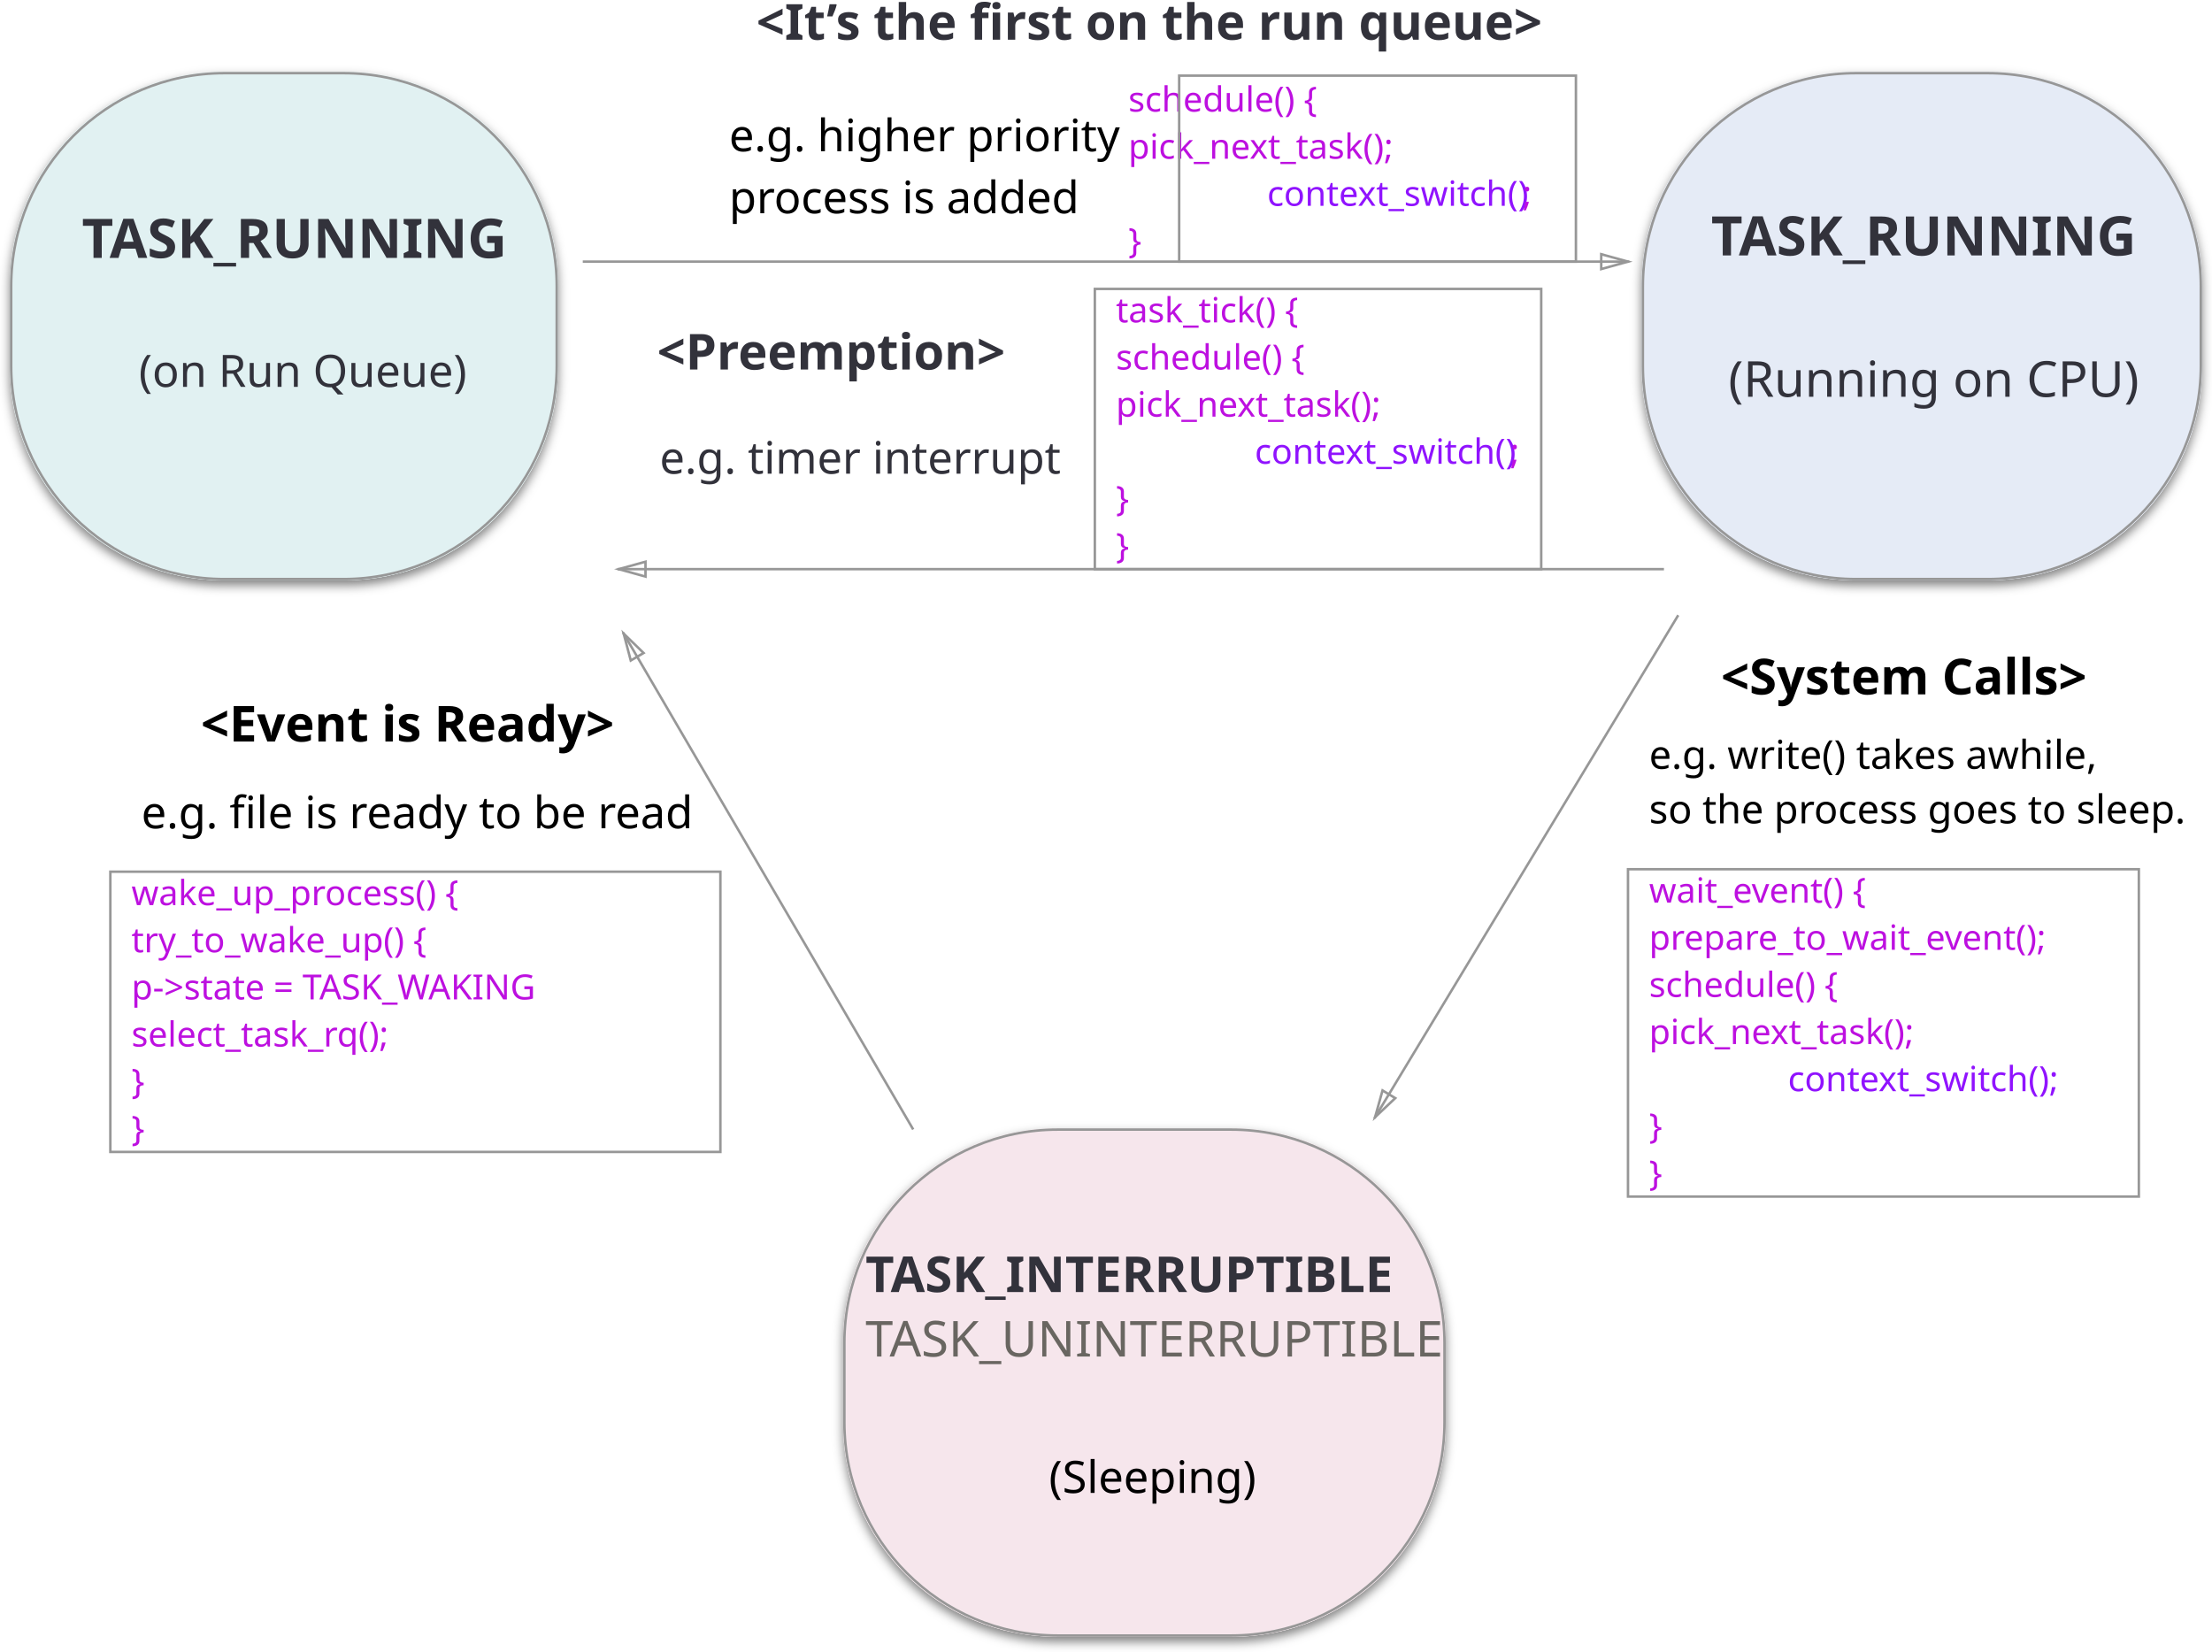
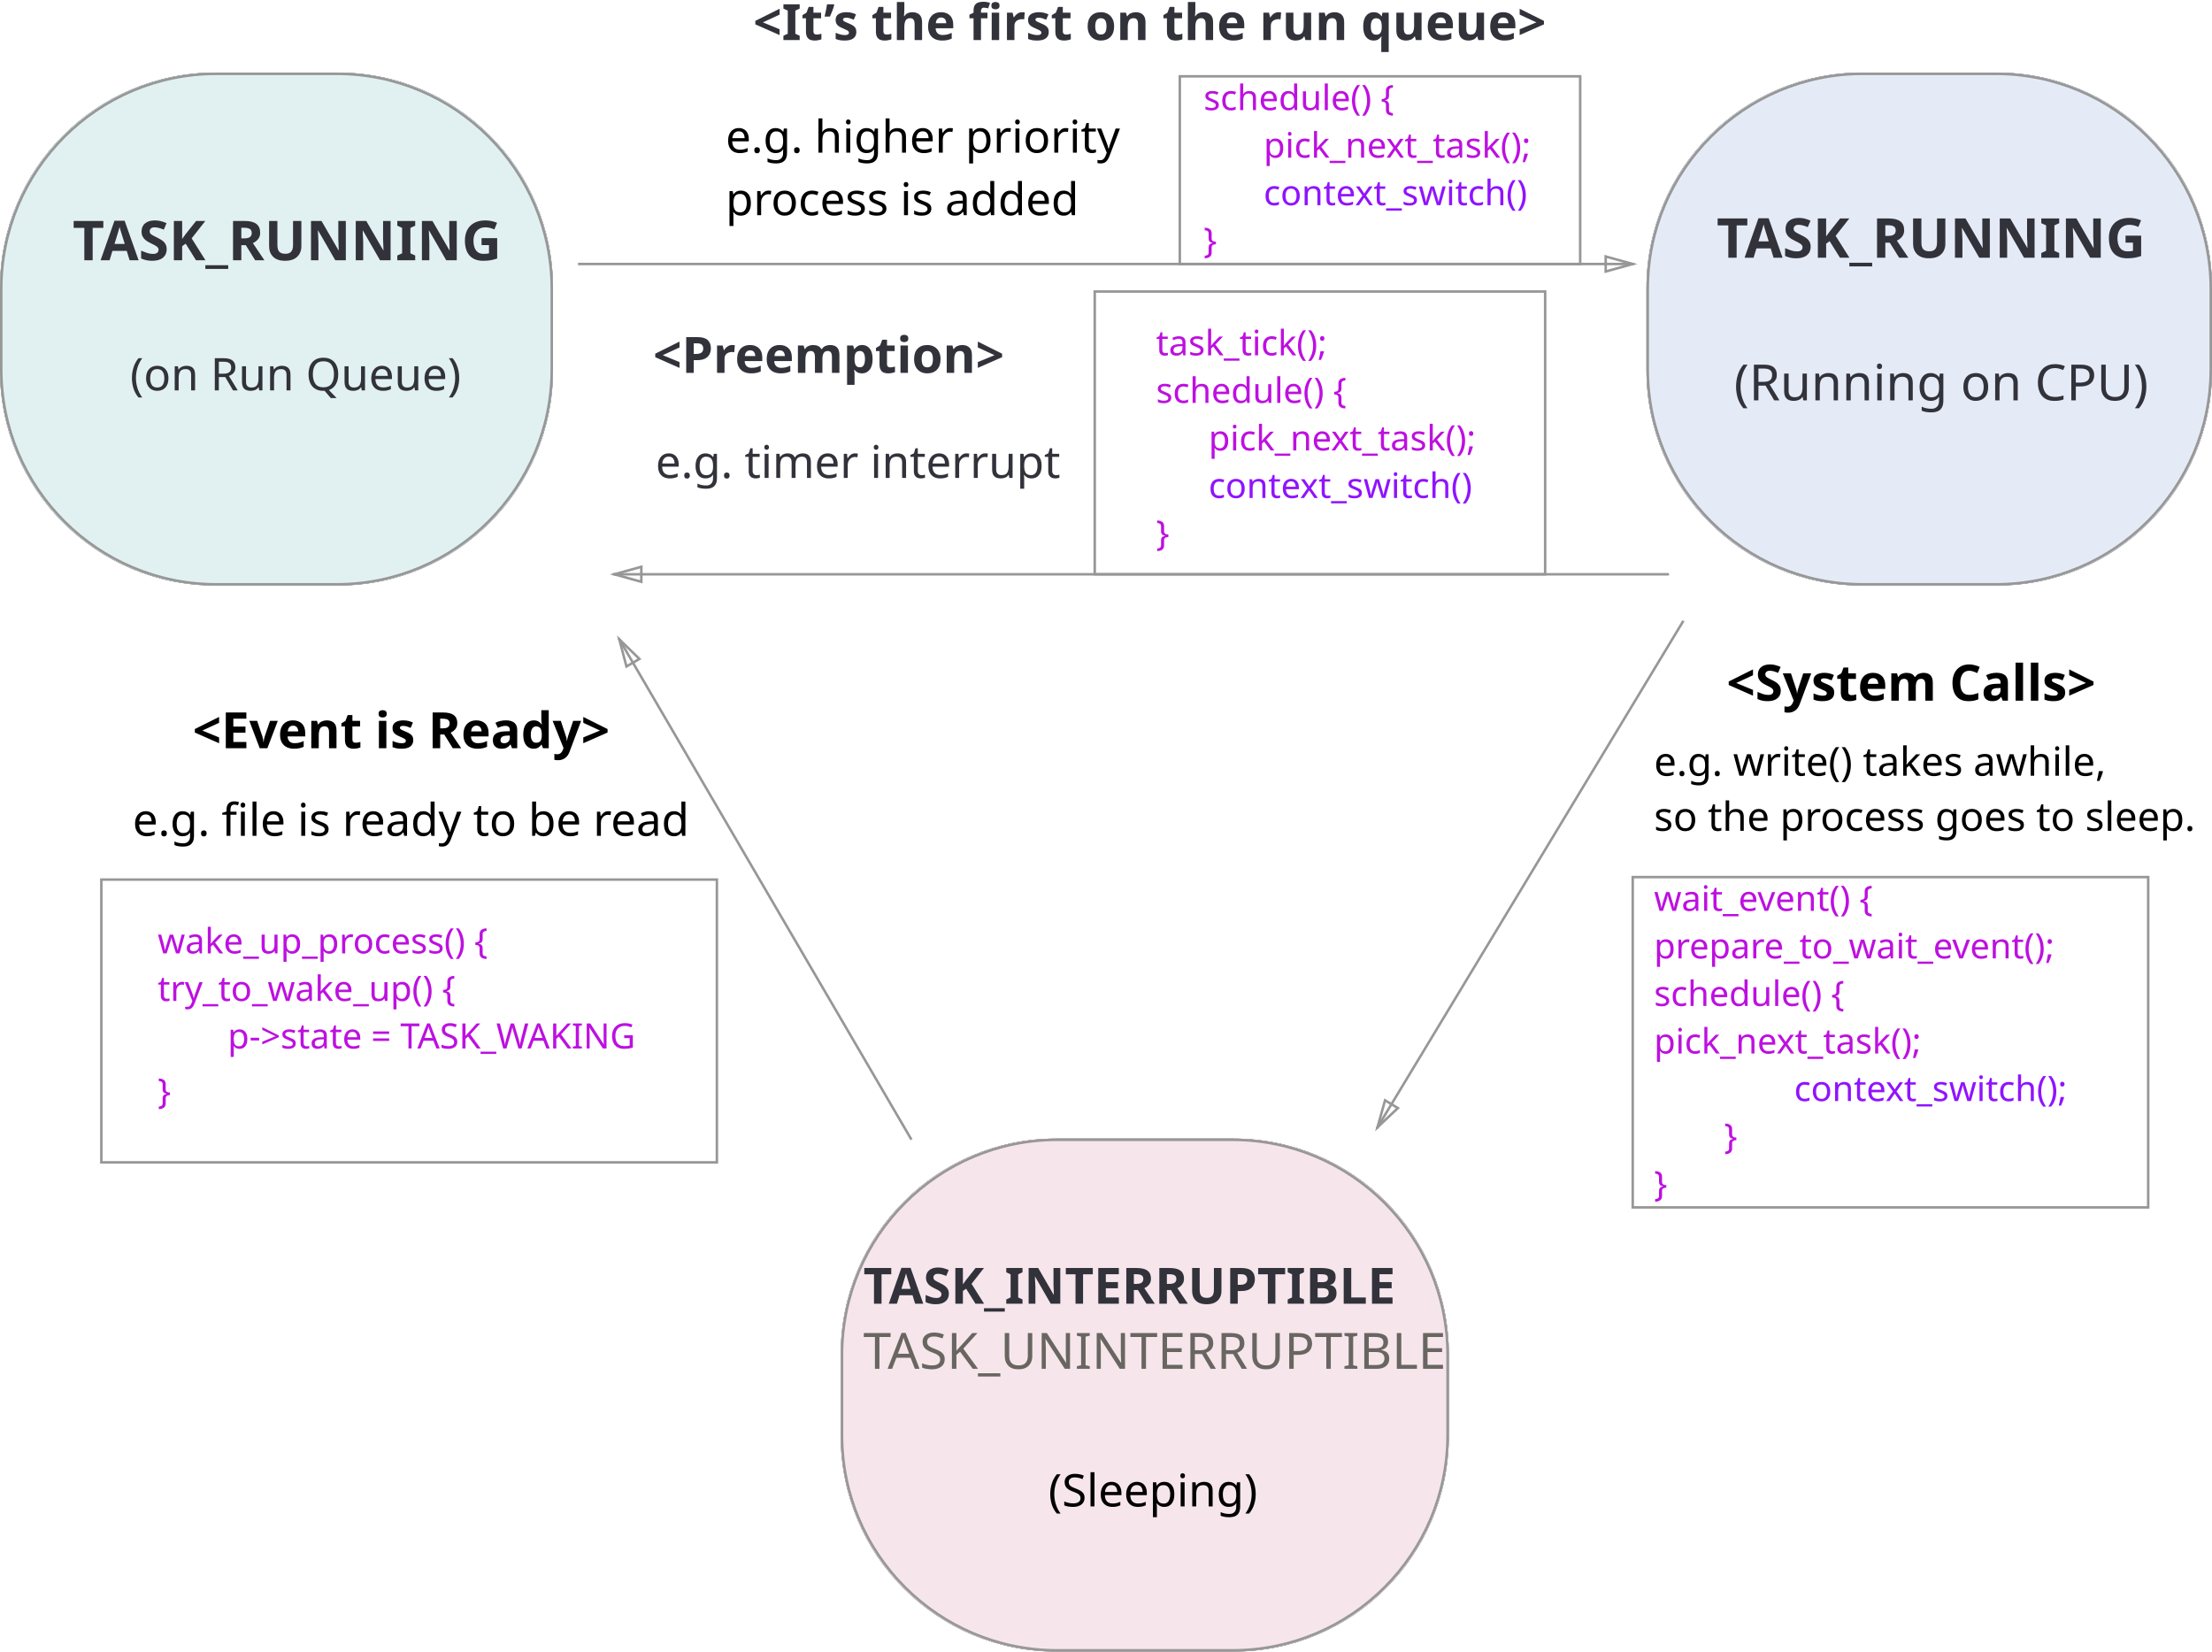
- <svg xmlns="http://www.w3.org/2000/svg" xmlns:xlink="http://www.w3.org/1999/xlink" width="892px" height="666px" viewBox="0 0 892 666" version="1.1">
-   <defs>
-     <rect id="path-1" x="0" y="0" width="243" height="205" rx="86" />
-     <filter x="-2.9%" y="-2.4%" width="105.8%" height="106.8%" filterUnits="objectBoundingBox" id="filter-2">
-       <feOffset dx="0" dy="2" in="SourceAlpha" result="shadowOffsetOuter1" />
-       <feGaussianBlur stdDeviation="2" in="shadowOffsetOuter1" result="shadowBlurOuter1" />
-       <feComposite in="shadowBlurOuter1" in2="SourceAlpha" operator="out" result="shadowBlurOuter1" />
-       <feColorMatrix values="0 0 0 0 0   0 0 0 0 0   0 0 0 0 0  0 0 0 0.5 0" type="matrix" in="shadowBlurOuter1" />
-     </filter>
-     <rect id="path-3" x="0" y="0" width="221" height="205" rx="86" />
-     <filter x="-3.2%" y="-2.4%" width="106.3%" height="106.8%" filterUnits="objectBoundingBox" id="filter-4">
-       <feOffset dx="0" dy="2" in="SourceAlpha" result="shadowOffsetOuter1" />
-       <feGaussianBlur stdDeviation="2" in="shadowOffsetOuter1" result="shadowBlurOuter1" />
-       <feComposite in="shadowBlurOuter1" in2="SourceAlpha" operator="out" result="shadowBlurOuter1" />
-       <feColorMatrix values="0 0 0 0 0   0 0 0 0 0   0 0 0 0 0  0 0 0 0.5 0" type="matrix" in="shadowBlurOuter1" />
-     </filter>
-     <rect id="path-5" x="0" y="0" width="226" height="205" rx="86" />
-     <filter x="-3.1%" y="-2.4%" width="106.2%" height="106.8%" filterUnits="objectBoundingBox" id="filter-6">
-       <feOffset dx="0" dy="2" in="SourceAlpha" result="shadowOffsetOuter1" />
-       <feGaussianBlur stdDeviation="2" in="shadowOffsetOuter1" result="shadowBlurOuter1" />
-       <feComposite in="shadowBlurOuter1" in2="SourceAlpha" operator="out" result="shadowBlurOuter1" />
-       <feColorMatrix values="0 0 0 0 0   0 0 0 0 0   0 0 0 0 0  0 0 0 0.5 0" type="matrix" in="shadowBlurOuter1" />
-     </filter>
-   </defs>
+ <svg xmlns="http://www.w3.org/2000/svg" width="884px" height="660px" viewBox="0 0 884 660" version="1.1">
+   <defs />
  <g id="Page-1" stroke="none" stroke-width="1" fill="none" fill-rule="evenodd">
-     <g id="State_transition" transform="translate(4, -4)">
+     <g id="State_transition" transform="translate(0, -4)">
      <g id="task-struct3" transform="translate(336, 459)">
        <g id="Rectangle-5">
-           <use fill="black" fill-opacity="1" filter="url(#filter-2)" xlink:href="#path-1" />
-           <use fill="#F6E6EC" fill-rule="evenodd" xlink:href="#path-1" />
-           <rect stroke="#979797" stroke-width="1" x="0.5" y="0.5" width="242" height="204" rx="86" />
+           <g id="path-1-link" fill="#000000" fill-rule="nonzero">
+             <rect id="path-1" x="0" y="0" width="243" height="205" rx="86" />
+           </g>
+           <g id="path-1-link" fill="#F6E6EC">
+             <rect id="path-1" x="0" y="0" width="243" height="205" rx="86" />
+           </g>
+           <rect id="Rectangle-path" stroke="#979797" x="0.5" y="0.5" width="242" height="204" rx="86" />
        </g>
        <g id="Group-15" transform="translate(9, 46)" font-size="20">
-           <text id="TASK_INTERRUPTIBLE" font-family="Avenir-Heavy, Avenir" font-weight="600" fill="#32323B">
-             <tspan x="0" y="20">TASK_INTERRUPTIBLE</tspan>
-           </text>
-           <text id="TASK_UNINTERRUPTIBLE" font-family="Avenir-Book, Avenir" font-weight="normal" fill="#696661">
-             <tspan x="0" y="46">TASK_UNINTERRUPTIBLE</tspan>
-           </text>
-         </g>
-         <text id="(Sleeping)" font-family="Avenir-Light, Avenir" font-size="18" font-weight="300" fill="#000000">
-           <tspan x="83" y="147">(Sleeping)</tspan>
-         </text>
+           <g id="TASK_INTERRUPTIBLE" fill="#32323B" font-family="Avenir-Heavy, Avenir" font-weight="600">
+             <text>
+               <tspan x="0" y="20">TASK_INTERRUPTIBLE</tspan>
+             </text>
+           </g>
+           <g id="TASK_UNINTERRUPTIBLE" transform="translate(0, 26)" fill="#696661" font-family="Avenir-Book, Avenir" font-weight="normal">
+             <text>
+               <tspan x="0" y="20">TASK_UNINTERRUPTIBLE</tspan>
+             </text>
+           </g>
+         </g>
+         <g id="(Sleeping)" transform="translate(83, 129)" fill="#000000" font-family="Avenir-Light, Avenir" font-size="18" font-weight="300">
+           <text>
+             <tspan x="0" y="18">(Sleeping)</tspan>
+           </text>
+         </g>
      </g>
      <g id="task-struct3" transform="translate(0, 33)">
        <g id="Rectangle-5">
-           <use fill="black" fill-opacity="1" filter="url(#filter-4)" xlink:href="#path-3" />
-           <use fill="#E1F1F2" fill-rule="evenodd" xlink:href="#path-3" />
-           <rect stroke="#979797" stroke-width="1" x="0.5" y="0.5" width="220" height="204" rx="86" />
-         </g>
-         <text id="TASK_RUNNING" font-family="Avenir-Heavy, Avenir" font-size="22" font-weight="600" fill="#32323B">
-           <tspan x="29" y="75">TASK_RUNNING</tspan>
-         </text>
-         <text id="(on-Run-Queue)" font-family="Avenir-Light, Avenir" font-size="18" font-weight="300" fill="#32323B">
-           <tspan x="52" y="127">(on Run Queue)</tspan>
-         </text>
+           <g id="path-3-link" fill="#000000" fill-rule="nonzero">
+             <rect id="path-3" x="0" y="0" width="221" height="205" rx="86" />
+           </g>
+           <g id="path-3-link" fill="#E1F1F2">
+             <rect id="path-3" x="0" y="0" width="221" height="205" rx="86" />
+           </g>
+           <rect id="Rectangle-path" stroke="#979797" x="0.5" y="0.5" width="220" height="204" rx="86" />
+         </g>
+         <g id="TASK_RUNNING" transform="translate(29, 53)" fill="#32323B" font-family="Avenir-Heavy, Avenir" font-size="22" font-weight="600">
+           <text>
+             <tspan x="0" y="22">TASK_RUNNING</tspan>
+           </text>
+         </g>
+         <g id="(on-Run-Queue)" transform="translate(52, 109)" fill="#32323B" font-family="Avenir-Light, Avenir" font-size="18" font-weight="300">
+           <text>
+             <tspan x="0" y="18">(on Run Queue)</tspan>
+           </text>
+         </g>
      </g>
      <g id="task-struct3" transform="translate(658, 33)">
        <g id="Rectangle-5">
-           <use fill="black" fill-opacity="1" filter="url(#filter-6)" xlink:href="#path-5" />
-           <use fill="#E5EBF6" fill-rule="evenodd" xlink:href="#path-5" />
-           <rect stroke="#979797" stroke-width="1" x="0.5" y="0.5" width="225" height="204" rx="86" />
-         </g>
-         <text id="TASK_RUNNING" font-family="Avenir-Heavy, Avenir" font-size="22" font-weight="600" fill="#32323B">
-           <tspan x="28" y="74">TASK_RUNNING</tspan>
-         </text>
-         <text id="(Running-on-CPU)" font-family="Avenir-Light, Avenir" font-size="20" font-weight="300" fill="#32323B">
-           <tspan x="35" y="131">(Running on CPU)</tspan>
-         </text>
+           <g id="path-5-link" fill="#000000" fill-rule="nonzero">
+             <rect id="path-5" x="0" y="0" width="226" height="205" rx="86" />
+           </g>
+           <g id="path-5-link" fill="#E5EBF6">
+             <rect id="path-5" x="0" y="0" width="226" height="205" rx="86" />
+           </g>
+           <rect id="Rectangle-path" stroke="#979797" x="0.5" y="0.5" width="225" height="204" rx="86" />
+         </g>
+         <g id="TASK_RUNNING" transform="translate(28, 52)" fill="#32323B" font-family="Avenir-Heavy, Avenir" font-size="22" font-weight="600">
+           <text>
+             <tspan x="0" y="22">TASK_RUNNING</tspan>
+           </text>
+         </g>
+         <g id="(Running-on-CPU)" transform="translate(35, 111)" fill="#32323B" font-family="Avenir-Light, Avenir" font-size="20" font-weight="300">
+           <text>
+             <tspan x="0" y="20">(Running on CPU)</tspan>
+           </text>
+         </g>
      </g>
      <g id="cpu_to_rq" transform="translate(231, 34)">
        <path d="M0.5,75.5 L421.5,75.5" id="Line-24" stroke="#979797" stroke-linecap="square" />
-         <path id="Line-24-decoration-1" d="M421.5,75.5 L410.7,72.5 L410.7,78.5 L421.5,75.5 Z" stroke="#979797" stroke-linecap="square" />
-         <text id="e.g.-higher-priority" font-family="Avenir-Medium, Avenir" font-size="18" font-weight="400" fill="#000000">
-           <tspan x="59" y="31">e.g. higher priority </tspan>
-           <tspan x="59" y="56">process is added</tspan>
-         </text>
-         <g id="code" transform="translate(220, 0)">
-           <text id="schedule()-{-pick_ne" font-family="Avenir-Medium, Avenir" font-size="14" font-weight="400">
-             <tspan x="0" y="15" fill="#BD10E0">	schedule() {</tspan>
-             <tspan x="0" y="34" fill="#BD10E0">		pick_next_task();</tspan>
-             <tspan x="0" y="53" fill="#BD10E0">		</tspan>
-             <tspan x="56" y="53" fill="#9013FE">context_switch()</tspan>
-             <tspan x="158.956" y="53" fill="#BD10E0">;</tspan>
-             <tspan x="0" y="72" fill="#BD10E0">	}</tspan>
-           </text>
-           <rect id="Rectangle-18" stroke="#979797" x="20.5" y="0.5" width="160" height="75" />
-         </g>
-         <text id="&lt;Preemption&gt;" font-family="Avenir-Heavy, Avenir" font-size="20" font-weight="600" fill="#32323B">
-           <tspan x="30" y="119">&lt;Preemption&gt;</tspan>
-         </text>
+         <polygon id="Line-24-decoration-1" stroke="#979797" stroke-linecap="square" points="421.5 75.5 410.7 72.5 410.7 78.5" />
+         <g id="e.g.-higher-priority" transform="translate(59, 13)" fill="#000000" font-family="Avenir-Book, Avenir" font-size="18" font-weight="normal">
+           <text>
+             <tspan x="0" y="18">e.g. higher priority</tspan>
+           </text>
+           <text id="process-is-added">
+             <tspan x="0" y="43">process is added</tspan>
+           </text>
+         </g>
+         <g id="code" transform="translate(240, 0)">
+           <g id="schedule()-{-pick_ne" transform="translate(10, -0)" font-family="Avenir-Book, Avenir" font-size="14" font-weight="normal">
+             <text id="schedule()-{" fill="#BD10E0">
+               <tspan x="0" y="14">schedule() {</tspan>
+             </text>
+             <text id="pick_next_task();" fill="#BD10E0">
+               <tspan x="24" y="33">pick_next_task();</tspan>
+             </text>
+             <text id="context_switch()" fill="#9013FE">
+               <tspan x="24" y="52">context_switch()</tspan>
+             </text>
+             <text id="}" fill="#BD10E0">
+               <tspan x="0" y="71">}</tspan>
+             </text>
+           </g>
+           <rect id="Rectangle-18" stroke="#979797" x="0.5" y="0.5" width="160" height="75" />
+         </g>
+         <g id="&lt;Preemption&gt;" transform="translate(30, 99)" fill="#32323B" font-family="Avenir-Heavy, Avenir" font-size="20" font-weight="600">
+           <text>
+             <tspan x="0" y="20">&lt;Preemption&gt;</tspan>
+           </text>
+         </g>
      </g>
      <g id="event_ready" transform="translate(40, 259)">
        <path d="M324,200 L207.5,0.5" id="Line-27" stroke="#979797" stroke-linecap="square" />
-         <path id="Line-27-decoration-1" d="M207.5,0.5 L210.356,11.339 L215.537,8.313 L207.5,0.5 Z" stroke="#979797" stroke-linecap="square" />
+         <polygon id="Line-27-decoration-1" stroke="#979797" stroke-linecap="square" points="207.5 0.5 210.356 11.339 215.537 8.313" />
        <g id="Group-21" transform="translate(0, 24)">
          <g id="code" transform="translate(0, 72)">
-             <text id="wake_up_process()-{" font-family="Avenir-Medium, Avenir" font-size="14" font-weight="400" fill="#BD10E0">
-               <tspan x="9" y="14">wake_up_process() {</tspan>
-               <tspan x="9" y="33">	try_to_wake_up() {</tspan>
-               <tspan x="9" y="52">		p-&gt;state = TASK_WAKING</tspan>
-               <tspan x="9" y="71">		select_task_rq();		</tspan>
-               <tspan x="9" y="90">	}</tspan>
-               <tspan x="9" y="109">}</tspan>
-             </text>
+             <g id="wake_up_process()-{" transform="translate(23, 16)" fill="#BD10E0" font-family="Avenir-Book, Avenir" font-size="14" font-weight="normal">
+               <text>
+                 <tspan x="0" y="14">wake_up_process() {</tspan>
+               </text>
+               <text id="try_to_wake_up()-{">
+                 <tspan x="0" y="33">	try_to_wake_up() {</tspan>
+               </text>
+               <text id="p-&gt;state-=-TASK_WAKI">
+                 <tspan x="28" y="52">p-&gt;state = TASK_WAKING</tspan>
+               </text>
+               <text id="}">
+                 <tspan x="0" y="74">}</tspan>
+               </text>
+             </g>
            <rect id="Rectangle-18" stroke="#979797" x="0.5" y="0.5" width="246" height="113" />
          </g>
-           <text id="&lt;Event-is-Ready&gt;" font-family="Avenir-Heavy, Avenir" font-size="20" font-weight="600" fill="#000000">
-             <tspan x="37" y="20">&lt;Event is Ready&gt;</tspan>
-           </text>
-           <text id="e.g.-file-is-ready-t" font-family="Avenir-Medium, Avenir" font-size="18" font-weight="400" fill="#000000">
-             <tspan x="13" y="55">e.g. file is ready to be read</tspan>
-           </text>
+           <g id="&lt;Event-is-Ready&gt;" transform="translate(37, 0)" fill="#000000" font-family="Avenir-Heavy, Avenir" font-size="20" font-weight="600">
+             <text>
+               <tspan x="0" y="20">&lt;Event is Ready&gt;</tspan>
+             </text>
+           </g>
+           <g id="e.g.-file-is-ready-t" transform="translate(13, 37)" fill="#000000" font-family="Avenir-Book, Avenir" font-size="18" font-weight="normal">
+             <text id="e.g.-file-is-ready-to-be-read">
+               <tspan x="0" y="18">e.g. file is ready to be read</tspan>
+             </text>
+           </g>
        </g>
      </g>
      <g id="rq_to_cpu" transform="translate(245, 0)">
        <path d="M421.5,233.5 L0.5,233.5" id="Line-24" stroke="#979797" stroke-linecap="square" />
-         <path id="Line-24-decoration-1" d="M0.5,233.5 L11.3,236.5 L11.3,230.5 L0.5,233.5 Z" stroke="#979797" stroke-linecap="square" />
-         <text id="&lt;It’s-the-first-on-t" font-family="Avenir-Heavy, Avenir" font-size="20" font-weight="600" fill="#32323B">
-           <tspan x="56" y="20">&lt;It’s the first on the run queue&gt;</tspan>
-         </text>
-         <text id="e.g.-timer-interrupt" font-family="Avenir-Medium, Avenir" font-size="18" font-weight="400" fill="#32323B">
-           <tspan x="17" y="195">e.g. timer interrupt  </tspan>
-         </text>
+         <polygon id="Line-24-decoration-1" stroke="#979797" stroke-linecap="square" points="0.5 233.5 11.3 236.5 11.3 230.5" />
+         <g id="&lt;It’s-the-first-on-t" transform="translate(56, 0)" fill="#32323B" font-family="Avenir-Heavy, Avenir" font-size="20" font-weight="600">
+           <text id="&lt;It’s-the-first-on-the-run-queue&gt;">
+             <tspan x="0" y="20">&lt;It’s the first on the run queue&gt;</tspan>
+           </text>
+         </g>
+         <g id="e.g.-timer-interrupt" transform="translate(17, 177)" fill="#32323B" font-family="Avenir-Book, Avenir" font-size="18" font-weight="normal">
+           <text>
+             <tspan x="0" y="18">e.g. timer interrupt</tspan>
+           </text>
+         </g>
        <g id="code" transform="translate(192, 120)">
-           <text id="task_tick()-{-schedu" font-family="Avenir-Medium, Avenir" font-size="14" font-weight="400">
-             <tspan x="9" y="14" fill="#BD10E0">task_tick() {</tspan>
-             <tspan x="9" y="33" fill="#BD10E0">	schedule() {</tspan>
-             <tspan x="9" y="52" fill="#BD10E0">		pick_next_task();</tspan>
-             <tspan x="9" y="71" fill="#BD10E0">		</tspan>
-             <tspan x="65" y="71" fill="#9013FE">context_switch()</tspan>
-             <tspan x="167.956" y="71" fill="#BD10E0">;</tspan>
-             <tspan x="9" y="90" fill="#BD10E0">	}</tspan>
-             <tspan x="9" y="109" fill="#BD10E0">}</tspan>
-           </text>
+           <g id="task_tick()-{-schedu" transform="translate(25, 12)" font-family="Avenir-Book, Avenir" font-size="14" font-weight="normal">
+             <text id="task_tick();" fill="#BD10E0">
+               <tspan x="0" y="14">task_tick();</tspan>
+             </text>
+             <text id="schedule()-{" fill="#BD10E0">
+               <tspan x="0" y="33">schedule() {</tspan>
+             </text>
+             <text id="pick_next_task();" fill="#BD10E0">
+               <tspan x="21" y="52">pick_next_task();</tspan>
+             </text>
+             <text id="context_switch()" fill="#9013FE">
+               <tspan x="21" y="71">context_switch()</tspan>
+             </text>
+             <text id="}" fill="#BD10E0">
+               <tspan x="0" y="90">}</tspan>
+             </text>
+           </g>
          <rect id="Rectangle-18" stroke="#979797" x="0.5" y="0.5" width="180" height="113" />
        </g>
      </g>
-       <g id="system_calls" transform="translate(549, 252)">
-         <path d="M123.5,0.5 L1.5,202.5" id="Line-28" stroke="#979797" stroke-linecap="square" />
-         <path id="Line-28-decoration-1" d="M1.5,202.5 L9.651,194.806 L4.515,191.704 L1.5,202.5 Z" stroke="#979797" stroke-linecap="square" />
-         <g id="code" transform="translate(103, 102)">
-           <text id="wait_event()-{-prepa" font-family="Avenir-Medium, Avenir" font-size="14" font-weight="400">
-             <tspan x="9" y="14" fill="#BD10E0">wait_event() {</tspan>
-             <tspan x="9" y="33" fill="#BD10E0">	prepare_to_wait_event();</tspan>
-             <tspan x="9" y="52" fill="#BD10E0">	schedule() {</tspan>
-             <tspan x="9" y="71" fill="#BD10E0">		pick_next_task();</tspan>
-             <tspan x="9" y="90" fill="#BD10E0">		</tspan>
-             <tspan x="65" y="90" fill="#9013FE">context_switch();</tspan>
-             <tspan x="171.848" y="90" fill="#BD10E0" />
-             <tspan x="9" y="109" fill="#BD10E0">	}</tspan>
-             <tspan x="9" y="128" fill="#BD10E0">}</tspan>
-           </text>
+       <g id="system_calls" transform="translate(550, 252)">
+         <path d="M122.5,0.5 L0.5,202.5" id="Line-28" stroke="#979797" stroke-linecap="square" />
+         <polygon id="Line-28-decoration-1" stroke="#979797" stroke-linecap="square" points="0.5 202.5 8.651 194.806 3.515 191.704" />
+         <g id="code" transform="translate(102, 102)">
+           <g id="wait_event()-{-prepa" transform="translate(9, 0)" font-family="Avenir-Book, Avenir" font-size="14" font-weight="normal">
+             <text id="wait_event()-{" fill="#BD10E0">
+               <tspan x="0" y="14">wait_event() {</tspan>
+             </text>
+             <text id="prepare_to_wait_even" fill="#BD10E0">
+               <tspan x="0" y="33">	prepare_to_wait_event();</tspan>
+             </text>
+             <text id="schedule()-{" fill="#BD10E0">
+               <tspan x="0" y="52">	schedule() {</tspan>
+             </text>
+             <text id="pick_next_task();" fill="#BD10E0">
+               <tspan x="0" y="71">		pick_next_task();</tspan>
+             </text>
+             <text id="context_switch();" fill="#9013FE">
+               <tspan x="56" y="90">context_switch();</tspan>
+             </text>
+             <text id="}" fill="#BD10E0">
+               <tspan x="28" y="109">}</tspan>
+             </text>
+             <text id="}" fill="#BD10E0">
+               <tspan x="0" y="128">}</tspan>
+             </text>
+           </g>
          <rect id="Rectangle-18" stroke="#979797" x="0.5" y="0.5" width="206" height="132" />
        </g>
-         <text id="&lt;System-Calls&gt;" font-family="Avenir-Heavy, Avenir" font-size="20" font-weight="600" fill="#000000">
-           <tspan x="141" y="32">&lt;System Calls&gt;</tspan>
-         </text>
-         <text id="e.g.-write()-takes-a" font-family="Avenir-Medium, Avenir" font-size="16" font-weight="400" fill="#000000">
-           <tspan x="112" y="62">e.g. write() takes awhile, </tspan>
-           <tspan x="112" y="84">so the process goes to sleep.</tspan>
-         </text>
+         <g id="&lt;System-Calls&gt;" transform="translate(140, 12)" fill="#000000" font-family="Avenir-Heavy, Avenir" font-size="20" font-weight="600">
+           <text>
+             <tspan x="0" y="20">&lt;System Calls&gt;</tspan>
+           </text>
+         </g>
+         <g id="e.g.-write()-takes-a" transform="translate(111, 46)" fill="#000000" font-family="Avenir-Book, Avenir" font-size="16" font-weight="normal">
+           <text id="e.g.-write()-takes-awhile,">
+             <tspan x="0" y="16">e.g. write() takes awhile,</tspan>
+           </text>
+           <text id="so-the-process-goes-to-sleep.">
+             <tspan x="0" y="38">so the process goes to sleep.</tspan>
+           </text>
+         </g>
      </g>
    </g>
  </g>
</svg>
